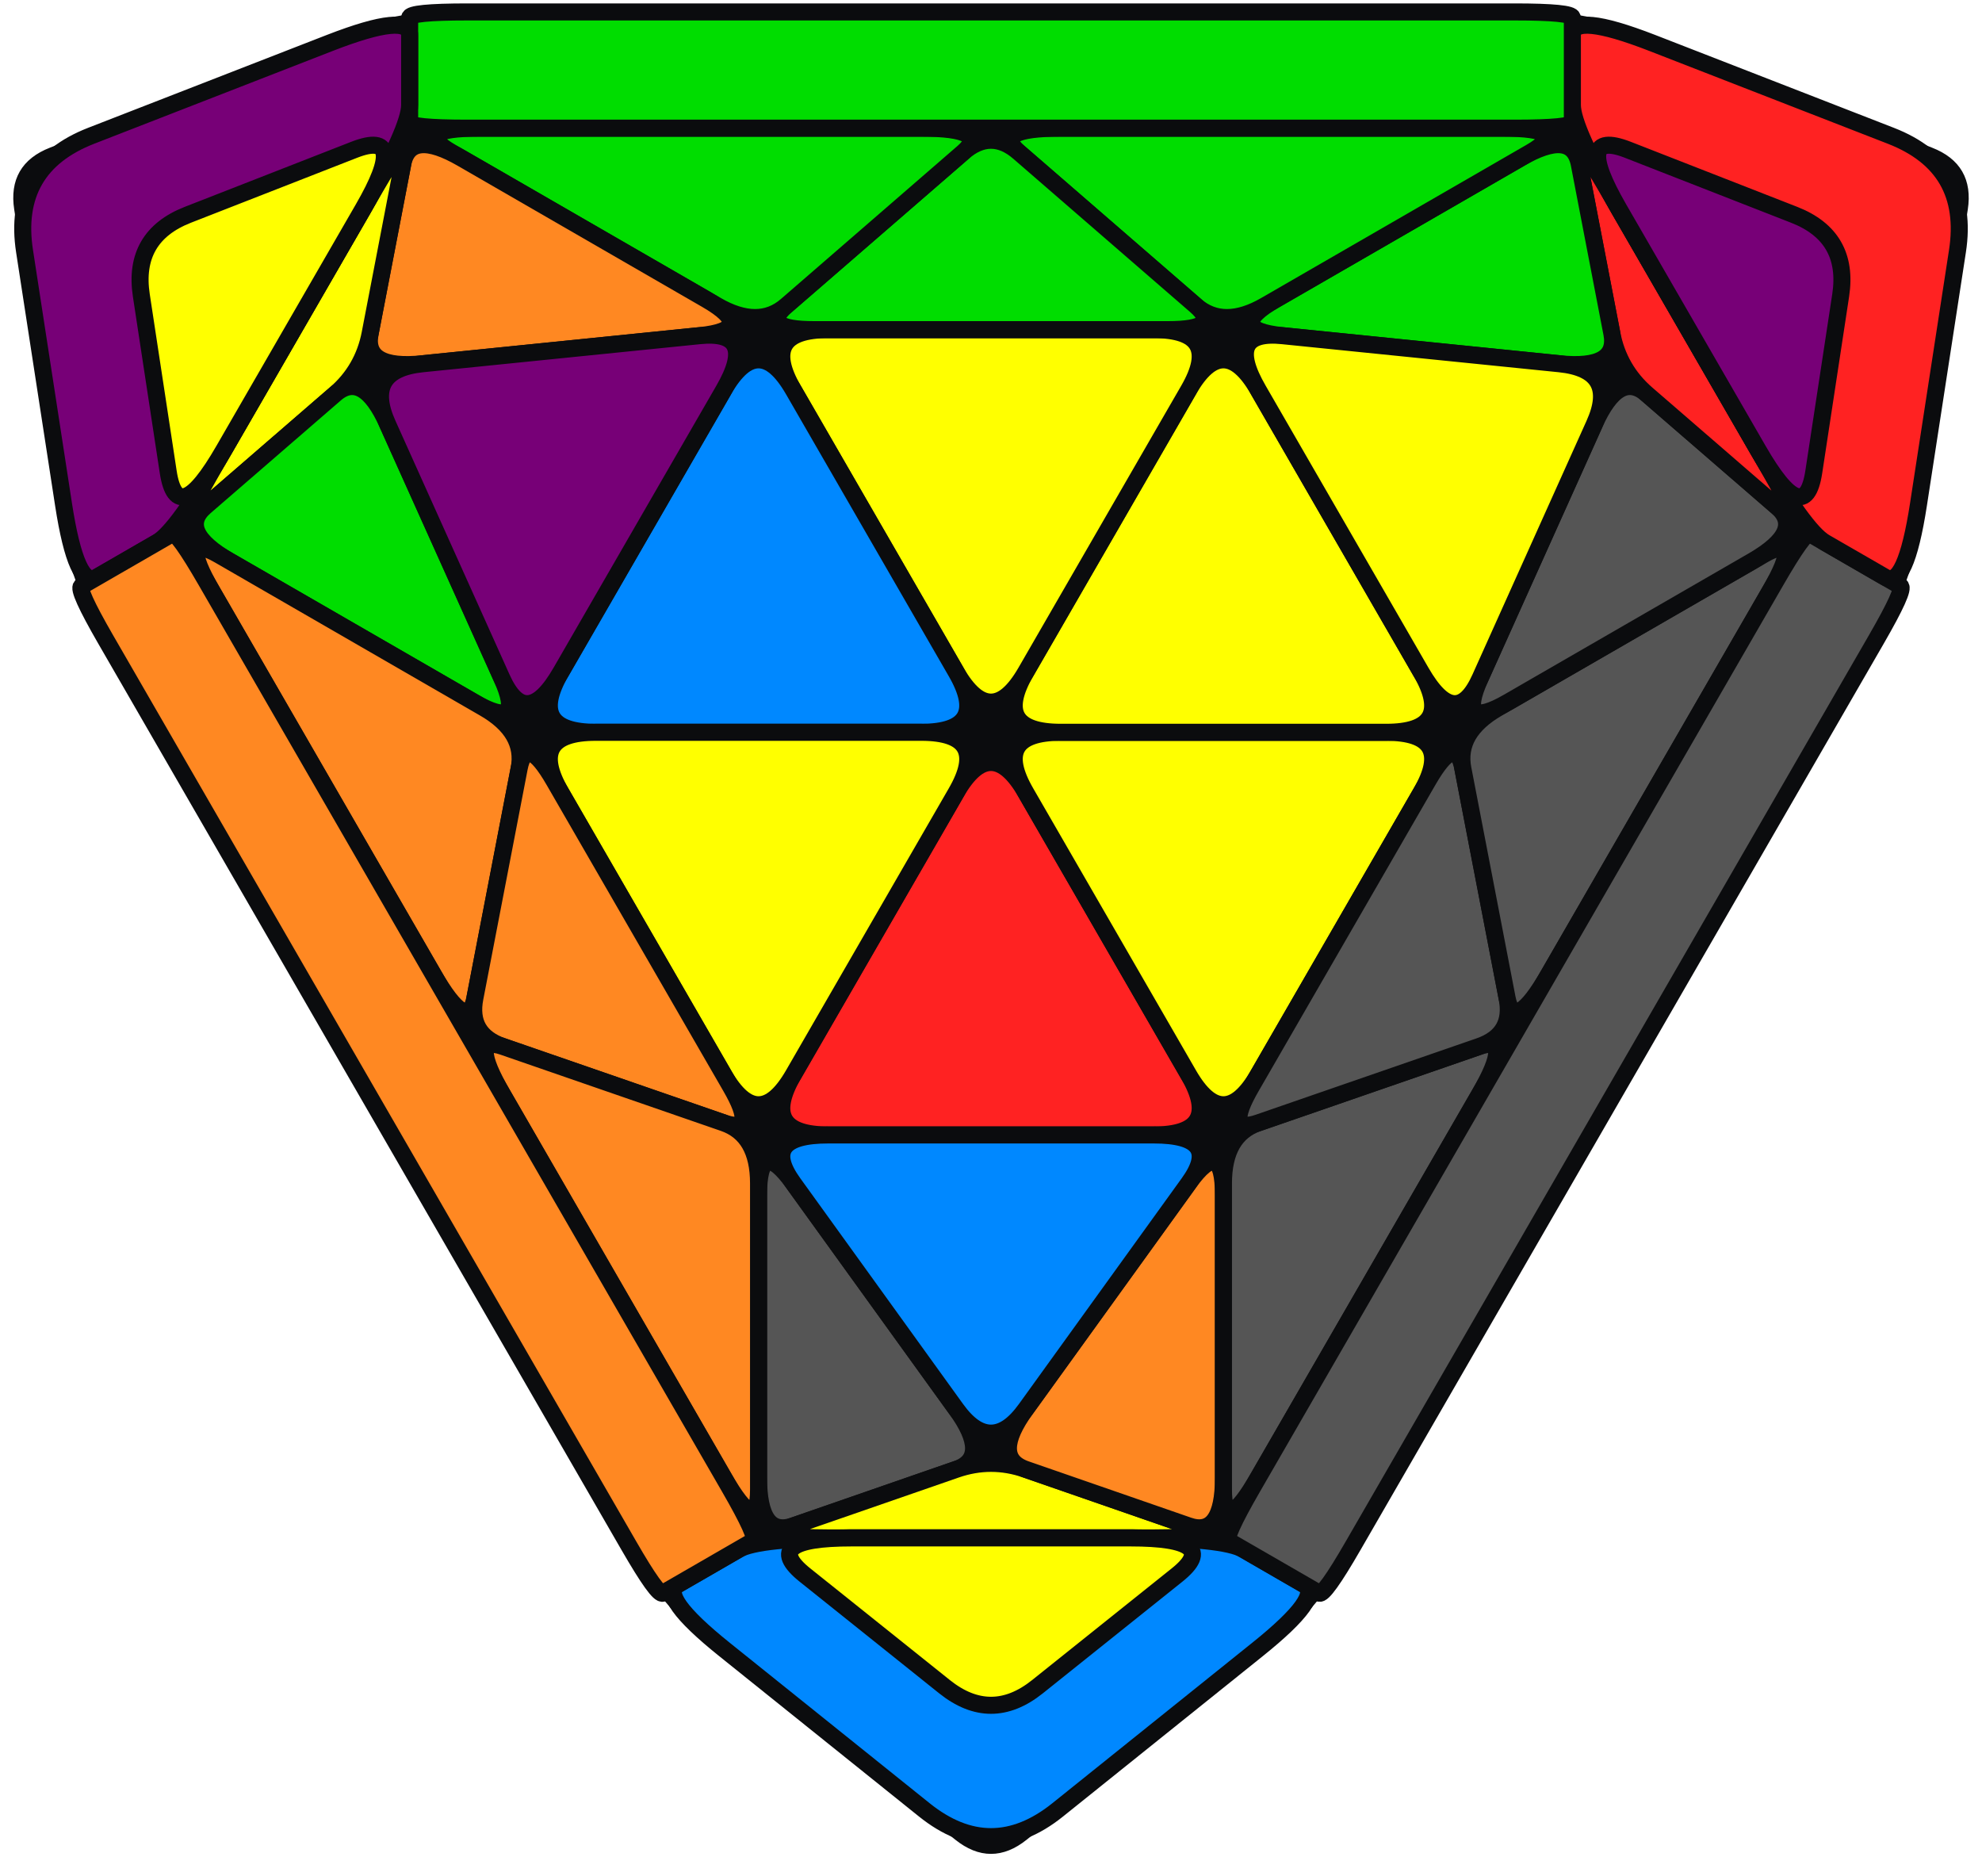
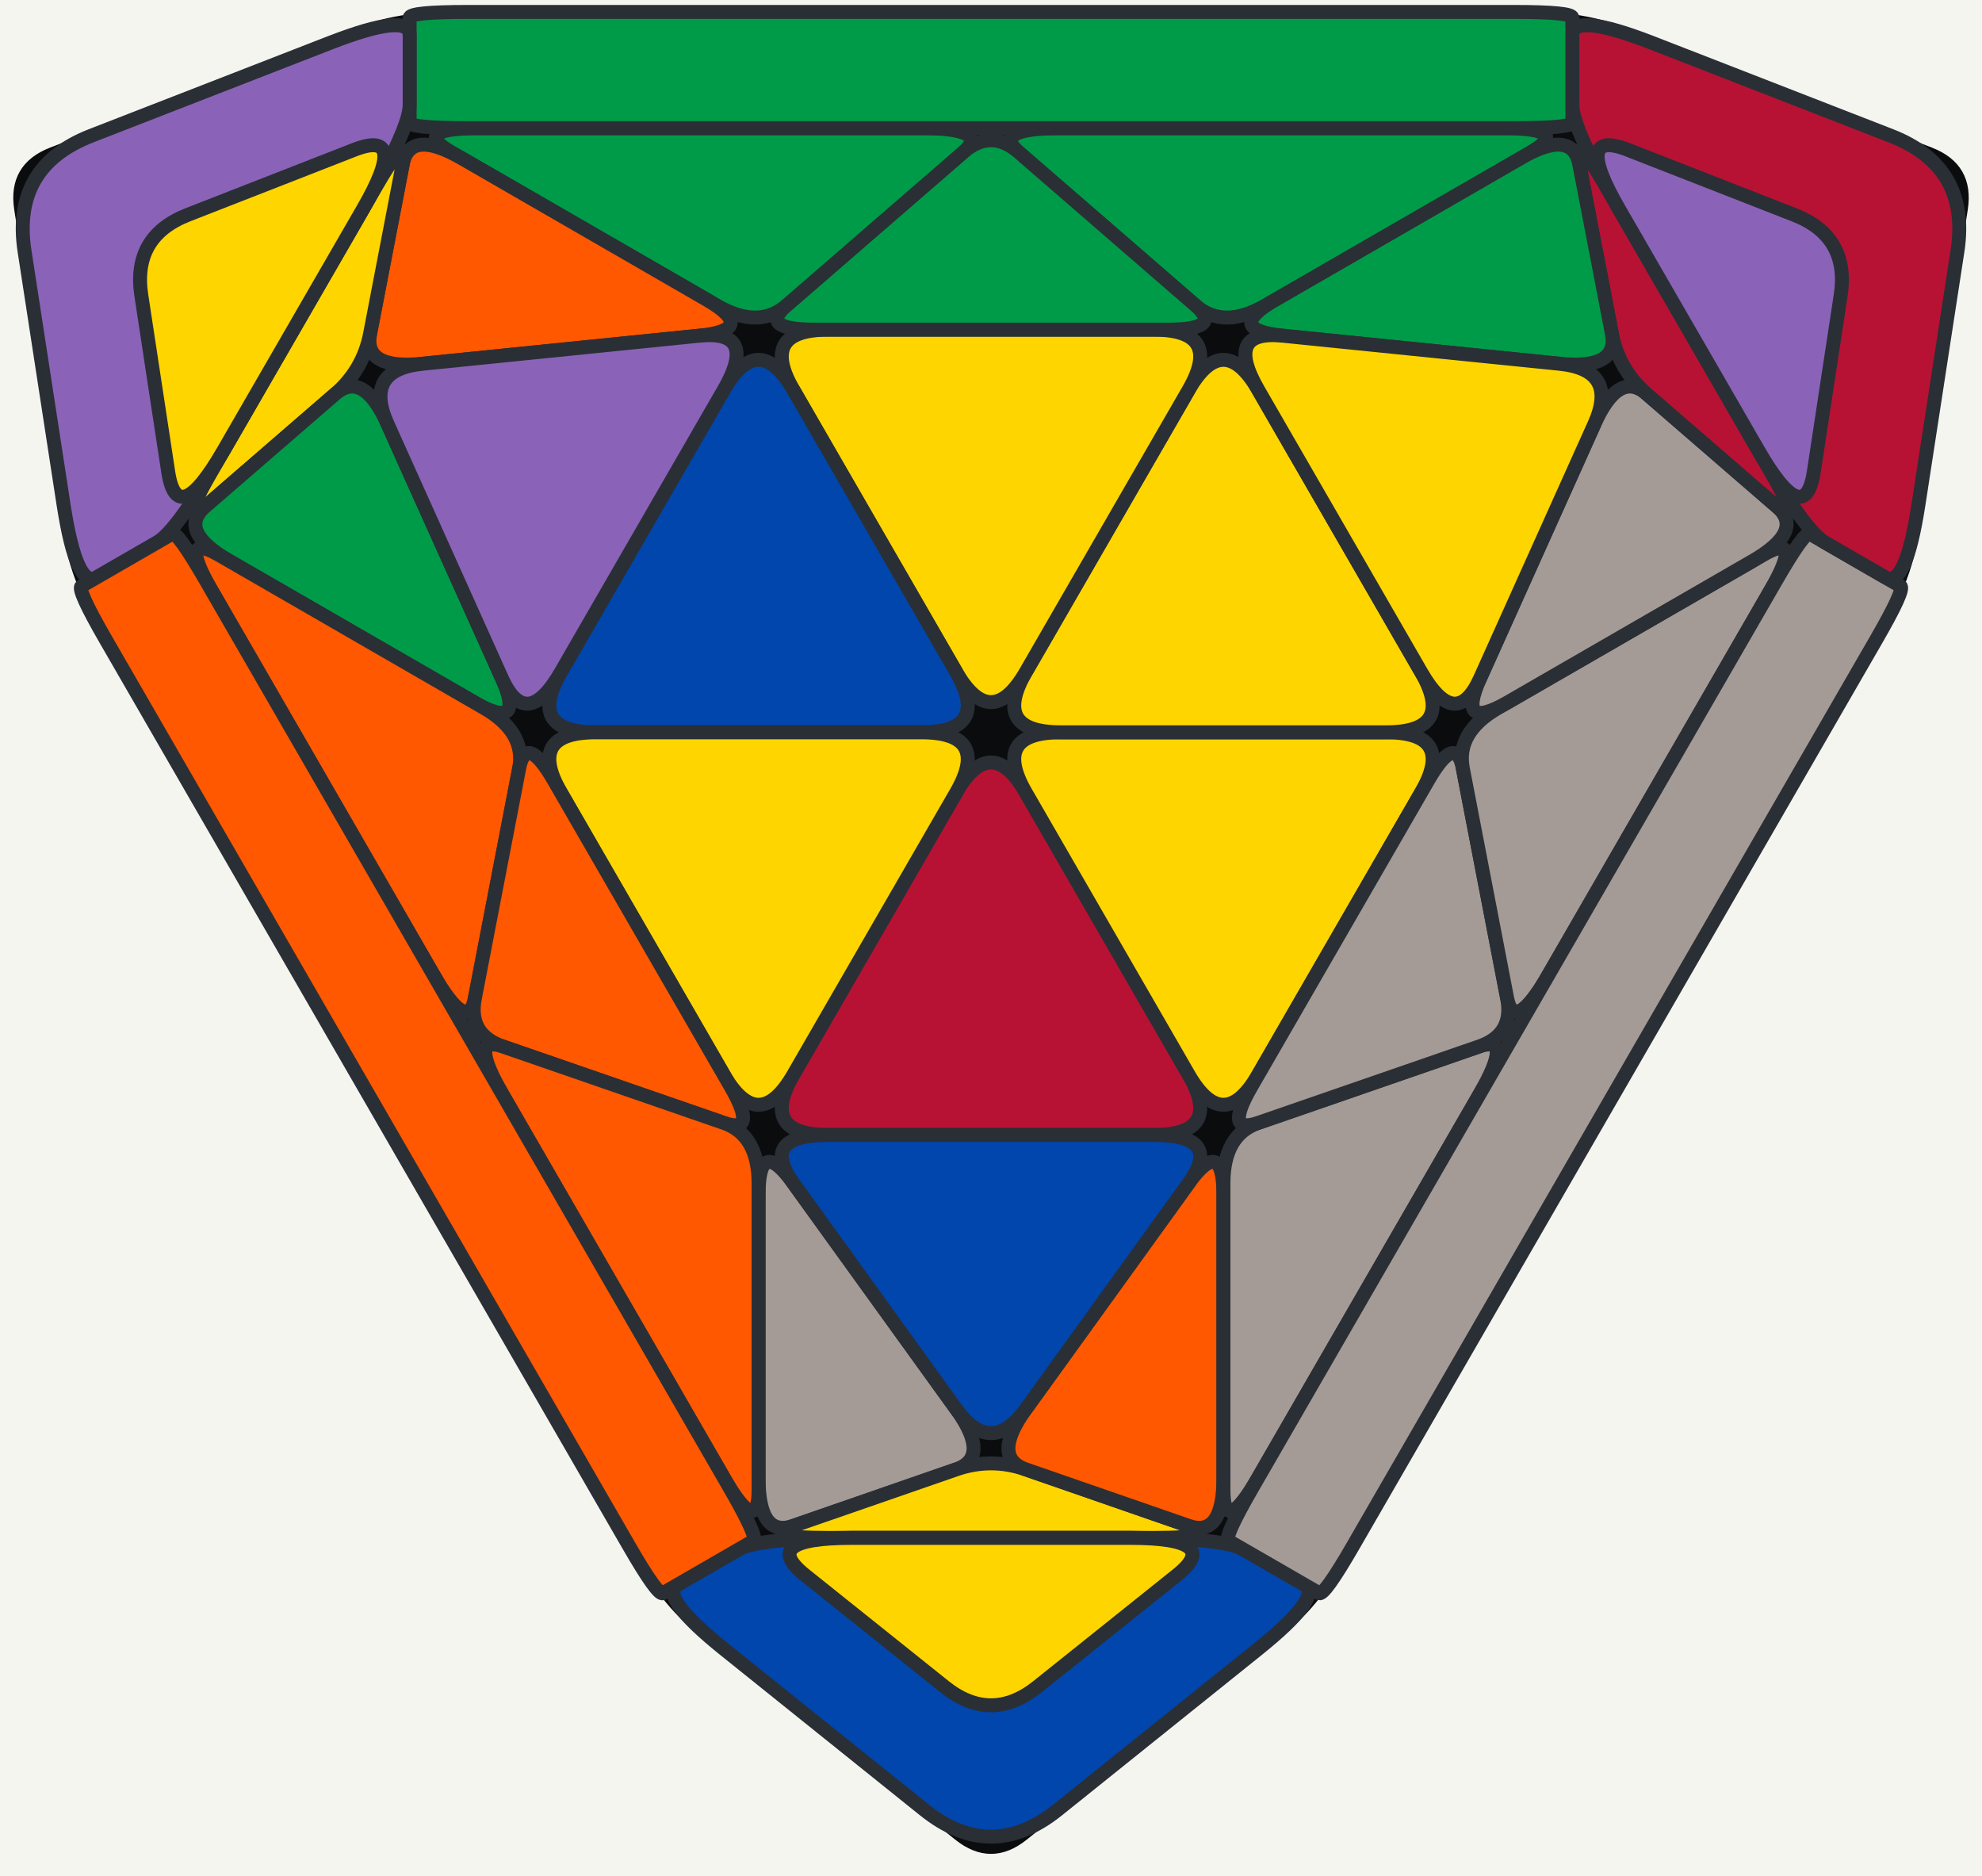
<svg xmlns="http://www.w3.org/2000/svg" viewBox="-12.79 -9.45 25.58 24.2" role="img" aria-label="TCP C2 (2) Triangle combination and permutation, FTO 2-Look L3T case diagram">
+   <rect x="-14.79" y="-11.45" width="29.58" height="28.2" fill="#f5f5f0" rx="2.5" />
  <path d="M-3.869 11.491L-0.430 14.251Q0.000 14.596,0.430 14.251L3.869 11.491 L0.430 14.251L3.869 11.491Q4.299 11.146,5.049 9.847L11.052 -0.550 L5.049 9.847L11.052 -0.550Q11.802 -1.850,11.886 -2.395L12.557 -6.753 L11.886 -2.395L12.557 -6.753Q12.641 -7.298,12.127 -7.498L8.017 -9.096 L12.127 -7.498L8.017 -9.096Q7.503 -9.296,6.003 -9.296L-6.003 -9.296 L6.003 -9.296L-6.003 -9.296Q-7.503 -9.296,-8.017 -9.096L-12.127 -7.498 L-8.017 -9.096L-12.127 -7.498Q-12.641 -7.298,-12.557 -6.753L-11.886 -2.395 L-12.557 -6.753L-11.886 -2.395Q-11.802 -1.850,-11.052 -0.550L-5.049 9.847 L-11.052 -0.550L-5.049 9.847Q-4.299 11.146,-3.869 11.491L-0.430 14.251Z" fill="#0b0c0e" stroke="#0b0c0e" stroke-width="0.1" stroke-linejoin="round" />
-   <path d="M-0.450 0.779L-2.550 4.417Q-3.000 5.196,-2.100 5.196L2.100 5.196 L-2.100 5.196L2.100 5.196Q3.000 5.196,2.550 4.417L0.450 0.779 L2.550 4.417L0.450 0.779Q0.000 0.000,-0.450 0.779L-2.550 4.417Z" fill="#f22" stroke="#0b0c0e" stroke-width="0.22" stroke-linejoin="round" />
-   <path d="M-3.000 5.976L-3.000 9.616Q-3.000 10.396,-2.550 10.240L-0.450 9.512 L-2.550 10.240L-0.450 9.512Q0.000 9.356,-0.450 8.732L-2.550 5.820 L-0.450 8.732L-2.550 5.820Q-3.000 5.196,-3.000 5.976L-3.000 9.616Z" fill="#555" stroke="#0b0c0e" stroke-width="0.22" stroke-linejoin="round" />
-   <path d="M-2.100 10.396L2.100 10.396Q3.000 10.396,2.550 10.240L0.450 9.512 L2.550 10.240L0.450 9.512Q0.000 9.356,-0.450 9.512L-2.550 10.240 L-0.450 9.512L-2.550 10.240Q-3.000 10.396,-2.100 10.396L2.100 10.396Z" fill="#ff0" stroke="#0b0c0e" stroke-width="0.22" stroke-linejoin="round" />
-   <path d="M3.000 9.616L3.000 5.976Q3.000 5.196,2.550 5.820L0.450 8.732 L2.550 5.820L0.450 8.732Q0.000 9.356,0.450 9.512L2.550 10.240 L0.450 9.512L2.550 10.240Q3.000 10.396,3.000 9.616L3.000 5.976Z" fill="#f82" stroke="#0b0c0e" stroke-width="0.22" stroke-linejoin="round" />
-   <path d="M2.100 5.196L-2.100 5.196Q-3.000 5.196,-2.550 5.820L-0.450 8.732 L-2.550 5.820L-0.450 8.732Q0.000 9.356,0.450 8.732L2.550 5.820 L0.450 8.732L2.550 5.820Q3.000 5.196,2.100 5.196L-2.100 5.196Z" fill="#08f" stroke="#0b0c0e" stroke-width="0.22" stroke-linejoin="round" />
-   <path d="M0.450 0.779L2.550 4.417Q3.000 5.196,3.450 4.417L5.550 0.779 L3.450 4.417L5.550 0.779Q6.000 0.000,5.100 0.000L0.900 0.000 L5.100 0.000L0.900 0.000Q0.000 0.000,0.450 0.779L2.550 4.417Z" fill="#ff0" stroke="#0b0c0e" stroke-width="0.22" stroke-linejoin="round" />
-   <path d="M3.000 5.820L3.000 9.772Q3.000 10.396,3.450 9.616L6.301 4.678 L3.450 9.616L6.301 4.678Q6.752 3.898,6.301 4.054L3.450 5.040 L6.301 4.054L3.450 5.040Q3.000 5.196,3.000 5.820L3.000 9.772Z" fill="#555" stroke="#0b0c0e" stroke-width="0.22" stroke-linejoin="round" />
-   <path d="M5.640 0.624L3.360 4.573Q3.000 5.196,3.450 5.040L6.301 4.054 L3.450 5.040L6.301 4.054Q6.752 3.898,6.661 3.430L6.090 0.468 L6.661 3.430L6.090 0.468Q6.000 0.000,5.640 0.624L3.360 4.573Z" fill="#555" stroke="#0b0c0e" stroke-width="0.22" stroke-linejoin="round" />
-   <path d="M6.090 0.468L6.661 3.430Q6.752 3.898,7.202 3.118L10.053 -1.820 L7.202 3.118L10.053 -1.820Q10.503 -2.600,9.963 -2.288L6.540 -0.312 L9.963 -2.288L6.540 -0.312Q6.000 0.000,6.090 0.468L6.661 3.430Z" fill="#555" stroke="#0b0c0e" stroke-width="0.22" stroke-linejoin="round" />
-   <path d="M-3.260 10.546L-4.039 10.996Q-4.299 11.146,-3.439 11.836L-0.860 13.906 L-3.439 11.836L-0.860 13.906Q0.000 14.596,0.860 13.906L3.439 11.836 L0.860 13.906L3.439 11.836Q4.299 11.146,4.039 10.996L3.260 10.546 L4.039 10.996L3.260 10.546Q3.000 10.396,1.800 10.396L-1.800 10.396 L1.800 10.396L-1.800 10.396Q-3.000 10.396,-3.260 10.546L-4.039 10.996Z" fill="#08f" stroke="#0b0c0e" stroke-width="0.22" stroke-linejoin="round" />
-   <path d="M-2.400 10.876L-0.600 12.316Q0.000 12.796,0.600 12.316L2.400 10.876 L0.600 12.316L2.400 10.876Q3.000 10.396,1.800 10.396L-1.800 10.396 L1.800 10.396L-1.800 10.396Q-3.000 10.396,-2.400 10.876L-0.600 12.316Z" fill="#ff0" stroke="#0b0c0e" stroke-width="0.22" stroke-linejoin="round" />
-   <path d="M3.065 10.434L4.234 11.109Q4.299 11.146,4.674 10.496L11.427 -1.200 L4.674 10.496L11.427 -1.200Q11.802 -1.850,11.737 -1.887L10.568 -2.562 L11.737 -1.887L10.568 -2.562Q10.503 -2.600,10.128 -1.950L3.375 9.746 L10.128 -1.950L3.375 9.746Q3.000 10.396,3.065 10.434L4.234 11.109Z" fill="#555" stroke="#0b0c0e" stroke-width="0.22" stroke-linejoin="round" />
-   <path d="M0.900 0.000L5.100 0.000Q6.000 0.000,5.550 -0.779L3.450 -4.417 L5.550 -0.779L3.450 -4.417Q3.000 -5.196,2.550 -4.417L0.450 -0.779 L2.550 -4.417L0.450 -0.779Q-0.000 -0.000,0.900 0.000L5.100 0.000Z" fill="#ff0" stroke="#0b0c0e" stroke-width="0.22" stroke-linejoin="round" />
-   <path d="M6.675 -0.390L9.828 -2.210Q10.503 -2.600,10.143 -2.912L8.463 -4.366 L10.143 -2.912L8.463 -4.366Q8.103 -4.678,7.787 -3.976L6.315 -0.702 L7.787 -3.976L6.315 -0.702Q6.000 0.000,6.675 -0.390L9.828 -2.210Z" fill="#555" stroke="#0b0c0e" stroke-width="0.22" stroke-linejoin="round" />
-   <path d="M10.053 -3.379L7.953 -7.017Q7.503 -7.796,7.593 -7.328L8.013 -5.146 L7.593 -7.328L8.013 -5.146Q8.103 -4.678,8.463 -4.366L10.143 -2.912 L8.463 -4.366L10.143 -2.912Q10.503 -2.600,10.053 -3.379L7.953 -7.017Z" fill="#f22" stroke="#0b0c0e" stroke-width="0.22" stroke-linejoin="round" />
-   <path d="M6.828 -7.406L3.675 -5.586Q3.000 -5.196,3.765 -5.118L7.337 -4.756 L3.765 -5.118L7.337 -4.756Q8.103 -4.678,8.013 -5.146L7.593 -7.328 L8.013 -5.146L7.593 -7.328Q7.503 -7.796,6.828 -7.406L3.675 -5.586Z" fill="#0d0" stroke="#0b0c0e" stroke-width="0.22" stroke-linejoin="round" />
-   <path d="M3.450 -4.417L5.550 -0.779Q6.000 0.000,6.315 -0.702L7.787 -3.976 L6.315 -0.702L7.787 -3.976Q8.103 -4.678,7.337 -4.756L3.765 -5.118 L7.337 -4.756L3.765 -5.118Q3.000 -5.196,3.450 -4.417L5.550 -0.779Z" fill="#ff0" stroke="#0b0c0e" stroke-width="0.22" stroke-linejoin="round" />
-   <path d="M0.450 -0.779L2.550 -4.417Q3.000 -5.196,2.100 -5.196L-2.100 -5.196 L2.100 -5.196L-2.100 -5.196Q-3.000 -5.196,-2.550 -4.417L-0.450 -0.779 L-2.550 -4.417L-0.450 -0.779Q-0.000 -0.000,0.450 -0.779L2.550 -4.417Z" fill="#ff0" stroke="#0b0c0e" stroke-width="0.22" stroke-linejoin="round" />
-   <path d="M3.540 -5.508L6.963 -7.484Q7.503 -7.796,6.603 -7.796L0.900 -7.796 L6.603 -7.796L0.900 -7.796Q0.000 -7.796,0.360 -7.484L2.640 -5.508 L0.360 -7.484L2.640 -5.508Q3.000 -5.196,3.540 -5.508L6.963 -7.484Z" fill="#0d0" stroke="#0b0c0e" stroke-width="0.22" stroke-linejoin="round" />
-   <path d="M-2.280 -5.196L2.280 -5.196Q3.000 -5.196,2.640 -5.508L0.360 -7.484 L2.640 -5.508L0.360 -7.484Q0.000 -7.796,-0.360 -7.484L-2.640 -5.508 L-0.360 -7.484L-2.640 -5.508Q-3.000 -5.196,-2.280 -5.196L2.280 -5.196Z" fill="#0d0" stroke="#0b0c0e" stroke-width="0.22" stroke-linejoin="round" />
-   <path d="M-2.640 -5.508L-0.360 -7.484Q0.000 -7.796,-0.900 -7.796L-6.603 -7.796 L-0.900 -7.796L-6.603 -7.796Q-7.503 -7.796,-6.963 -7.484L-3.540 -5.508 L-6.963 -7.484L-3.540 -5.508Q-3.000 -5.196,-2.640 -5.508L-0.360 -7.484Z" fill="#0d0" stroke="#0b0c0e" stroke-width="0.22" stroke-linejoin="round" />
-   <path d="M10.763 -2.450L11.543 -2.000Q11.802 -1.850,11.970 -2.940L12.473 -6.208 L11.970 -2.940L12.473 -6.208Q12.641 -7.298,11.613 -7.698L8.531 -8.897 L11.613 -7.698L8.531 -8.897Q7.503 -9.296,7.503 -8.996L7.503 -8.096 L7.503 -8.996L7.503 -8.096Q7.503 -7.796,8.103 -6.757L9.903 -3.639 L8.103 -6.757L9.903 -3.639Q10.503 -2.600,10.763 -2.450L11.543 -2.000Z" fill="#f22" stroke="#0b0c0e" stroke-width="0.22" stroke-linejoin="round" />
-   <path d="M10.619 -3.360L10.966 -5.638Q11.082 -6.398,10.366 -6.678L8.219 -7.517 L10.366 -6.678L8.219 -7.517Q7.503 -7.796,8.103 -6.757L9.903 -3.639 L8.103 -6.757L9.903 -3.639Q10.503 -2.600,10.619 -3.360L10.966 -5.638Z" fill="#707" stroke="#0b0c0e" stroke-width="0.22" stroke-linejoin="round" />
-   <path d="M7.503 -7.871L7.503 -9.221Q7.503 -9.296,6.753 -9.296L-6.753 -9.296 L6.753 -9.296L-6.753 -9.296Q-7.503 -9.296,-7.503 -9.221L-7.503 -7.871 L-7.503 -9.221L-7.503 -7.871Q-7.503 -7.796,-6.753 -7.796L6.753 -7.796 L-6.753 -7.796L6.753 -7.796Q7.503 -7.796,7.503 -7.871L7.503 -9.221Z" fill="#0d0" stroke="#0b0c0e" stroke-width="0.22" stroke-linejoin="round" />
-   <path d="M-0.450 -0.779L-2.550 -4.417Q-3.000 -5.196,-3.450 -4.417L-5.550 -0.779 L-3.450 -4.417L-5.550 -0.779Q-6.000 0.000,-5.100 0.000L-0.900 0.000 L-5.100 0.000L-0.900 0.000Q0.000 0.000,-0.450 -0.779L-2.550 -4.417Z" fill="#08f" stroke="#0b0c0e" stroke-width="0.22" stroke-linejoin="round" />
-   <path d="M-3.675 -5.586L-6.828 -7.406Q-7.503 -7.796,-7.593 -7.328L-8.013 -5.146 L-7.593 -7.328L-8.013 -5.146Q-8.103 -4.678,-7.337 -4.756L-3.765 -5.118 L-7.337 -4.756L-3.765 -5.118Q-3.000 -5.196,-3.675 -5.586L-6.828 -7.406Z" fill="#f82" stroke="#0b0c0e" stroke-width="0.22" stroke-linejoin="round" />
-   <path d="M-7.953 -7.017L-10.053 -3.379Q-10.503 -2.600,-10.143 -2.912L-8.463 -4.366 L-10.143 -2.912L-8.463 -4.366Q-8.103 -4.678,-8.013 -5.146L-7.593 -7.328 L-8.013 -5.146L-7.593 -7.328Q-7.503 -7.796,-7.953 -7.017L-10.053 -3.379Z" fill="#ff0" stroke="#0b0c0e" stroke-width="0.22" stroke-linejoin="round" />
-   <path d="M-9.828 -2.210L-6.675 -0.390Q-6.000 0.000,-6.315 -0.702L-7.787 -3.976 L-6.315 -0.702L-7.787 -3.976Q-8.103 -4.678,-8.463 -4.366L-10.143 -2.912 L-8.463 -4.366L-10.143 -2.912Q-10.503 -2.600,-9.828 -2.210L-6.675 -0.390Z" fill="#0d0" stroke="#0b0c0e" stroke-width="0.22" stroke-linejoin="round" />
-   <path d="M-5.550 -0.779L-3.450 -4.417Q-3.000 -5.196,-3.765 -5.118L-7.337 -4.756 L-3.765 -5.118L-7.337 -4.756Q-8.103 -4.678,-7.787 -3.976L-6.315 -0.702 L-7.787 -3.976L-6.315 -0.702Q-6.000 0.000,-5.550 -0.779L-3.450 -4.417Z" fill="#707" stroke="#0b0c0e" stroke-width="0.22" stroke-linejoin="round" />
-   <path d="M-0.900 0.000L-5.100 0.000Q-6.000 0.000,-5.550 0.779L-3.450 4.417 L-5.550 0.779L-3.450 4.417Q-3.000 5.196,-2.550 4.417L-0.450 0.779 L-2.550 4.417L-0.450 0.779Q0.000 0.000,-0.900 0.000L-5.100 0.000Z" fill="#ff0" stroke="#0b0c0e" stroke-width="0.22" stroke-linejoin="round" />
-   <path d="M-6.540 -0.312L-9.963 -2.288Q-10.503 -2.600,-10.053 -1.820L-7.202 3.118 L-10.053 -1.820L-7.202 3.118Q-6.752 3.898,-6.661 3.430L-6.090 0.468 L-6.661 3.430L-6.090 0.468Q-6.000 0.000,-6.540 -0.312L-9.963 -2.288Z" fill="#f82" stroke="#0b0c0e" stroke-width="0.22" stroke-linejoin="round" />
-   <path d="M-3.360 4.573L-5.640 0.624Q-6.000 0.000,-6.090 0.468L-6.661 3.430 L-6.090 0.468L-6.661 3.430Q-6.752 3.898,-6.301 4.054L-3.450 5.040 L-6.301 4.054L-3.450 5.040Q-3.000 5.196,-3.360 4.573L-5.640 0.624Z" fill="#f82" stroke="#0b0c0e" stroke-width="0.22" stroke-linejoin="round" />
-   <path d="M-3.450 5.040L-6.301 4.054Q-6.752 3.898,-6.301 4.678L-3.450 9.616 L-6.301 4.678L-3.450 9.616Q-3.000 10.396,-3.000 9.772L-3.000 5.820 L-3.000 9.772L-3.000 5.820Q-3.000 5.196,-3.450 5.040L-6.301 4.054Z" fill="#f82" stroke="#0b0c0e" stroke-width="0.22" stroke-linejoin="round" />
-   <path d="M-7.503 -8.096L-7.503 -8.996Q-7.503 -9.296,-8.531 -8.897L-11.613 -7.698 L-8.531 -8.897L-11.613 -7.698Q-12.641 -7.298,-12.473 -6.208L-11.970 -2.940 L-12.473 -6.208L-11.970 -2.940Q-11.802 -1.850,-11.543 -2.000L-10.763 -2.450 L-11.543 -2.000L-10.763 -2.450Q-10.503 -2.600,-9.903 -3.639L-8.103 -6.757 L-9.903 -3.639L-8.103 -6.757Q-7.503 -7.796,-7.503 -8.096L-7.503 -8.996Z" fill="#707" stroke="#0b0c0e" stroke-width="0.22" stroke-linejoin="round" />
-   <path d="M-8.219 -7.517L-10.366 -6.678Q-11.082 -6.398,-10.966 -5.638L-10.619 -3.360 L-10.966 -5.638L-10.619 -3.360Q-10.503 -2.600,-9.903 -3.639L-8.103 -6.757 L-9.903 -3.639L-8.103 -6.757Q-7.503 -7.796,-8.219 -7.517L-10.366 -6.678Z" fill="#ff0" stroke="#0b0c0e" stroke-width="0.22" stroke-linejoin="round" />
-   <path d="M-10.568 -2.562L-11.737 -1.887Q-11.802 -1.850,-11.427 -1.200L-4.674 10.496 L-11.427 -1.200L-4.674 10.496Q-4.299 11.146,-4.234 11.109L-3.065 10.434 L-4.234 11.109L-3.065 10.434Q-3.000 10.396,-3.375 9.746L-10.128 -1.950 L-3.375 9.746L-10.128 -1.950Q-10.503 -2.600,-10.568 -2.562L-11.737 -1.887Z" fill="#f82" stroke="#0b0c0e" stroke-width="0.22" stroke-linejoin="round" />
+   <path d="M-0.450 0.779L-2.550 4.417Q-3.000 5.196,-2.100 5.196L2.100 5.196 L-2.100 5.196L2.100 5.196Q3.000 5.196,2.550 4.417L0.450 0.779 L2.550 4.417L0.450 0.779Q0.000 0.000,-0.450 0.779L-2.550 4.417Z" fill="#b71234" stroke="#2a2f35" stroke-width="0.18" stroke-linejoin="round" />
+   <path d="M-3.000 5.976L-3.000 9.616Q-3.000 10.396,-2.550 10.240L-0.450 9.512 L-2.550 10.240L-0.450 9.512Q0.000 9.356,-0.450 8.732L-2.550 5.820 L-0.450 8.732L-2.550 5.820Q-3.000 5.196,-3.000 5.976L-3.000 9.616Z" fill="#a49b96" stroke="#2a2f35" stroke-width="0.18" stroke-linejoin="round" />
+   <path d="M-2.100 10.396L2.100 10.396Q3.000 10.396,2.550 10.240L0.450 9.512 L2.550 10.240L0.450 9.512Q0.000 9.356,-0.450 9.512L-2.550 10.240 L-0.450 9.512L-2.550 10.240Q-3.000 10.396,-2.100 10.396L2.100 10.396Z" fill="#ffd500" stroke="#2a2f35" stroke-width="0.18" stroke-linejoin="round" />
+   <path d="M3.000 9.616L3.000 5.976Q3.000 5.196,2.550 5.820L0.450 8.732 L2.550 5.820L0.450 8.732Q0.000 9.356,0.450 9.512L2.550 10.240 L0.450 9.512L2.550 10.240Q3.000 10.396,3.000 9.616L3.000 5.976Z" fill="#ff5800" stroke="#2a2f35" stroke-width="0.18" stroke-linejoin="round" />
+   <path d="M2.100 5.196L-2.100 5.196Q-3.000 5.196,-2.550 5.820L-0.450 8.732 L-2.550 5.820L-0.450 8.732Q0.000 9.356,0.450 8.732L2.550 5.820 L0.450 8.732L2.550 5.820Q3.000 5.196,2.100 5.196L-2.100 5.196Z" fill="#0046ad" stroke="#2a2f35" stroke-width="0.18" stroke-linejoin="round" />
+   <path d="M0.450 0.779L2.550 4.417Q3.000 5.196,3.450 4.417L5.550 0.779 L3.450 4.417L5.550 0.779Q6.000 0.000,5.100 0.000L0.900 0.000 L5.100 0.000L0.900 0.000Q0.000 0.000,0.450 0.779L2.550 4.417Z" fill="#ffd500" stroke="#2a2f35" stroke-width="0.18" stroke-linejoin="round" />
+   <path d="M3.000 5.820L3.000 9.772Q3.000 10.396,3.450 9.616L6.301 4.678 L3.450 9.616L6.301 4.678Q6.752 3.898,6.301 4.054L3.450 5.040 L6.301 4.054L3.450 5.040Q3.000 5.196,3.000 5.820L3.000 9.772Z" fill="#a49b96" stroke="#2a2f35" stroke-width="0.18" stroke-linejoin="round" />
+   <path d="M5.640 0.624L3.360 4.573Q3.000 5.196,3.450 5.040L6.301 4.054 L3.450 5.040L6.301 4.054Q6.752 3.898,6.661 3.430L6.090 0.468 L6.661 3.430L6.090 0.468Q6.000 0.000,5.640 0.624L3.360 4.573Z" fill="#a49b96" stroke="#2a2f35" stroke-width="0.18" stroke-linejoin="round" />
+   <path d="M6.090 0.468L6.661 3.430Q6.752 3.898,7.202 3.118L10.053 -1.820 L7.202 3.118L10.053 -1.820Q10.503 -2.600,9.963 -2.288L6.540 -0.312 L9.963 -2.288L6.540 -0.312Q6.000 0.000,6.090 0.468L6.661 3.430Z" fill="#a49b96" stroke="#2a2f35" stroke-width="0.18" stroke-linejoin="round" />
+   <path d="M-3.260 10.546L-4.039 10.996Q-4.299 11.146,-3.439 11.836L-0.860 13.906 L-3.439 11.836L-0.860 13.906Q0.000 14.596,0.860 13.906L3.439 11.836 L0.860 13.906L3.439 11.836Q4.299 11.146,4.039 10.996L3.260 10.546 L4.039 10.996L3.260 10.546Q3.000 10.396,1.800 10.396L-1.800 10.396 L1.800 10.396L-1.800 10.396Q-3.000 10.396,-3.260 10.546L-4.039 10.996Z" fill="#0046ad" stroke="#2a2f35" stroke-width="0.18" stroke-linejoin="round" />
+   <path d="M-2.400 10.876L-0.600 12.316Q0.000 12.796,0.600 12.316L2.400 10.876 L0.600 12.316L2.400 10.876Q3.000 10.396,1.800 10.396L-1.800 10.396 L1.800 10.396L-1.800 10.396Q-3.000 10.396,-2.400 10.876L-0.600 12.316Z" fill="#ffd500" stroke="#2a2f35" stroke-width="0.18" stroke-linejoin="round" />
+   <path d="M3.065 10.434L4.234 11.109Q4.299 11.146,4.674 10.496L11.427 -1.200 L4.674 10.496L11.427 -1.200Q11.802 -1.850,11.737 -1.887L10.568 -2.562 L11.737 -1.887L10.568 -2.562Q10.503 -2.600,10.128 -1.950L3.375 9.746 L10.128 -1.950L3.375 9.746Q3.000 10.396,3.065 10.434L4.234 11.109Z" fill="#a49b96" stroke="#2a2f35" stroke-width="0.18" stroke-linejoin="round" />
+   <path d="M0.900 0.000L5.100 0.000Q6.000 0.000,5.550 -0.779L3.450 -4.417 L5.550 -0.779L3.450 -4.417Q3.000 -5.196,2.550 -4.417L0.450 -0.779 L2.550 -4.417L0.450 -0.779Q-0.000 -0.000,0.900 0.000L5.100 0.000Z" fill="#ffd500" stroke="#2a2f35" stroke-width="0.18" stroke-linejoin="round" />
+   <path d="M6.675 -0.390L9.828 -2.210Q10.503 -2.600,10.143 -2.912L8.463 -4.366 L10.143 -2.912L8.463 -4.366Q8.103 -4.678,7.787 -3.976L6.315 -0.702 L7.787 -3.976L6.315 -0.702Q6.000 0.000,6.675 -0.390L9.828 -2.210Z" fill="#a49b96" stroke="#2a2f35" stroke-width="0.18" stroke-linejoin="round" />
+   <path d="M10.053 -3.379L7.953 -7.017Q7.503 -7.796,7.593 -7.328L8.013 -5.146 L7.593 -7.328L8.013 -5.146Q8.103 -4.678,8.463 -4.366L10.143 -2.912 L8.463 -4.366L10.143 -2.912Q10.503 -2.600,10.053 -3.379L7.953 -7.017Z" fill="#b71234" stroke="#2a2f35" stroke-width="0.18" stroke-linejoin="round" />
+   <path d="M6.828 -7.406L3.675 -5.586Q3.000 -5.196,3.765 -5.118L7.337 -4.756 L3.765 -5.118L7.337 -4.756Q8.103 -4.678,8.013 -5.146L7.593 -7.328 L8.013 -5.146L7.593 -7.328Q7.503 -7.796,6.828 -7.406L3.675 -5.586Z" fill="#009b48" stroke="#2a2f35" stroke-width="0.18" stroke-linejoin="round" />
+   <path d="M3.450 -4.417L5.550 -0.779Q6.000 0.000,6.315 -0.702L7.787 -3.976 L6.315 -0.702L7.787 -3.976Q8.103 -4.678,7.337 -4.756L3.765 -5.118 L7.337 -4.756L3.765 -5.118Q3.000 -5.196,3.450 -4.417L5.550 -0.779Z" fill="#ffd500" stroke="#2a2f35" stroke-width="0.18" stroke-linejoin="round" />
+   <path d="M0.450 -0.779L2.550 -4.417Q3.000 -5.196,2.100 -5.196L-2.100 -5.196 L2.100 -5.196L-2.100 -5.196Q-3.000 -5.196,-2.550 -4.417L-0.450 -0.779 L-2.550 -4.417L-0.450 -0.779Q-0.000 -0.000,0.450 -0.779L2.550 -4.417Z" fill="#ffd500" stroke="#2a2f35" stroke-width="0.18" stroke-linejoin="round" />
+   <path d="M3.540 -5.508L6.963 -7.484Q7.503 -7.796,6.603 -7.796L0.900 -7.796 L6.603 -7.796L0.900 -7.796Q0.000 -7.796,0.360 -7.484L2.640 -5.508 L0.360 -7.484L2.640 -5.508Q3.000 -5.196,3.540 -5.508L6.963 -7.484Z" fill="#009b48" stroke="#2a2f35" stroke-width="0.18" stroke-linejoin="round" />
+   <path d="M-2.280 -5.196L2.280 -5.196Q3.000 -5.196,2.640 -5.508L0.360 -7.484 L2.640 -5.508L0.360 -7.484Q0.000 -7.796,-0.360 -7.484L-2.640 -5.508 L-0.360 -7.484L-2.640 -5.508Q-3.000 -5.196,-2.280 -5.196L2.280 -5.196Z" fill="#009b48" stroke="#2a2f35" stroke-width="0.18" stroke-linejoin="round" />
+   <path d="M-2.640 -5.508L-0.360 -7.484Q0.000 -7.796,-0.900 -7.796L-6.603 -7.796 L-0.900 -7.796L-6.603 -7.796Q-7.503 -7.796,-6.963 -7.484L-3.540 -5.508 L-6.963 -7.484L-3.540 -5.508Q-3.000 -5.196,-2.640 -5.508L-0.360 -7.484Z" fill="#009b48" stroke="#2a2f35" stroke-width="0.18" stroke-linejoin="round" />
+   <path d="M10.763 -2.450L11.543 -2.000Q11.802 -1.850,11.970 -2.940L12.473 -6.208 L11.970 -2.940L12.473 -6.208Q12.641 -7.298,11.613 -7.698L8.531 -8.897 L11.613 -7.698L8.531 -8.897Q7.503 -9.296,7.503 -8.996L7.503 -8.096 L7.503 -8.996L7.503 -8.096Q7.503 -7.796,8.103 -6.757L9.903 -3.639 L8.103 -6.757L9.903 -3.639Q10.503 -2.600,10.763 -2.450L11.543 -2.000Z" fill="#b71234" stroke="#2a2f35" stroke-width="0.18" stroke-linejoin="round" />
+   <path d="M10.619 -3.360L10.966 -5.638Q11.082 -6.398,10.366 -6.678L8.219 -7.517 L10.366 -6.678L8.219 -7.517Q7.503 -7.796,8.103 -6.757L9.903 -3.639 L8.103 -6.757L9.903 -3.639Q10.503 -2.600,10.619 -3.360L10.966 -5.638Z" fill="#8a63b8" stroke="#2a2f35" stroke-width="0.18" stroke-linejoin="round" />
+   <path d="M7.503 -7.871L7.503 -9.221Q7.503 -9.296,6.753 -9.296L-6.753 -9.296 L6.753 -9.296L-6.753 -9.296Q-7.503 -9.296,-7.503 -9.221L-7.503 -7.871 L-7.503 -9.221L-7.503 -7.871Q-7.503 -7.796,-6.753 -7.796L6.753 -7.796 L-6.753 -7.796L6.753 -7.796Q7.503 -7.796,7.503 -7.871L7.503 -9.221Z" fill="#009b48" stroke="#2a2f35" stroke-width="0.18" stroke-linejoin="round" />
+   <path d="M-0.450 -0.779L-2.550 -4.417Q-3.000 -5.196,-3.450 -4.417L-5.550 -0.779 L-3.450 -4.417L-5.550 -0.779Q-6.000 0.000,-5.100 0.000L-0.900 0.000 L-5.100 0.000L-0.900 0.000Q0.000 0.000,-0.450 -0.779L-2.550 -4.417Z" fill="#0046ad" stroke="#2a2f35" stroke-width="0.18" stroke-linejoin="round" />
+   <path d="M-3.675 -5.586L-6.828 -7.406Q-7.503 -7.796,-7.593 -7.328L-8.013 -5.146 L-7.593 -7.328L-8.013 -5.146Q-8.103 -4.678,-7.337 -4.756L-3.765 -5.118 L-7.337 -4.756L-3.765 -5.118Q-3.000 -5.196,-3.675 -5.586L-6.828 -7.406Z" fill="#ff5800" stroke="#2a2f35" stroke-width="0.18" stroke-linejoin="round" />
+   <path d="M-7.953 -7.017L-10.053 -3.379Q-10.503 -2.600,-10.143 -2.912L-8.463 -4.366 L-10.143 -2.912L-8.463 -4.366Q-8.103 -4.678,-8.013 -5.146L-7.593 -7.328 L-8.013 -5.146L-7.593 -7.328Q-7.503 -7.796,-7.953 -7.017L-10.053 -3.379Z" fill="#ffd500" stroke="#2a2f35" stroke-width="0.18" stroke-linejoin="round" />
+   <path d="M-9.828 -2.210L-6.675 -0.390Q-6.000 0.000,-6.315 -0.702L-7.787 -3.976 L-6.315 -0.702L-7.787 -3.976Q-8.103 -4.678,-8.463 -4.366L-10.143 -2.912 L-8.463 -4.366L-10.143 -2.912Q-10.503 -2.600,-9.828 -2.210L-6.675 -0.390Z" fill="#009b48" stroke="#2a2f35" stroke-width="0.18" stroke-linejoin="round" />
+   <path d="M-5.550 -0.779L-3.450 -4.417Q-3.000 -5.196,-3.765 -5.118L-7.337 -4.756 L-3.765 -5.118L-7.337 -4.756Q-8.103 -4.678,-7.787 -3.976L-6.315 -0.702 L-7.787 -3.976L-6.315 -0.702Q-6.000 0.000,-5.550 -0.779L-3.450 -4.417Z" fill="#8a63b8" stroke="#2a2f35" stroke-width="0.18" stroke-linejoin="round" />
+   <path d="M-0.900 0.000L-5.100 0.000Q-6.000 0.000,-5.550 0.779L-3.450 4.417 L-5.550 0.779L-3.450 4.417Q-3.000 5.196,-2.550 4.417L-0.450 0.779 L-2.550 4.417L-0.450 0.779Q0.000 0.000,-0.900 0.000L-5.100 0.000Z" fill="#ffd500" stroke="#2a2f35" stroke-width="0.18" stroke-linejoin="round" />
+   <path d="M-6.540 -0.312L-9.963 -2.288Q-10.503 -2.600,-10.053 -1.820L-7.202 3.118 L-10.053 -1.820L-7.202 3.118Q-6.752 3.898,-6.661 3.430L-6.090 0.468 L-6.661 3.430L-6.090 0.468Q-6.000 0.000,-6.540 -0.312L-9.963 -2.288Z" fill="#ff5800" stroke="#2a2f35" stroke-width="0.18" stroke-linejoin="round" />
+   <path d="M-3.360 4.573L-5.640 0.624Q-6.000 0.000,-6.090 0.468L-6.661 3.430 L-6.090 0.468L-6.661 3.430Q-6.752 3.898,-6.301 4.054L-3.450 5.040 L-6.301 4.054L-3.450 5.040Q-3.000 5.196,-3.360 4.573L-5.640 0.624Z" fill="#ff5800" stroke="#2a2f35" stroke-width="0.18" stroke-linejoin="round" />
+   <path d="M-3.450 5.040L-6.301 4.054Q-6.752 3.898,-6.301 4.678L-3.450 9.616 L-6.301 4.678L-3.450 9.616Q-3.000 10.396,-3.000 9.772L-3.000 5.820 L-3.000 9.772L-3.000 5.820Q-3.000 5.196,-3.450 5.040L-6.301 4.054Z" fill="#ff5800" stroke="#2a2f35" stroke-width="0.18" stroke-linejoin="round" />
+   <path d="M-7.503 -8.096L-7.503 -8.996Q-7.503 -9.296,-8.531 -8.897L-11.613 -7.698 L-8.531 -8.897L-11.613 -7.698Q-12.641 -7.298,-12.473 -6.208L-11.970 -2.940 L-12.473 -6.208L-11.970 -2.940Q-11.802 -1.850,-11.543 -2.000L-10.763 -2.450 L-11.543 -2.000L-10.763 -2.450Q-10.503 -2.600,-9.903 -3.639L-8.103 -6.757 L-9.903 -3.639L-8.103 -6.757Q-7.503 -7.796,-7.503 -8.096L-7.503 -8.996Z" fill="#8a63b8" stroke="#2a2f35" stroke-width="0.18" stroke-linejoin="round" />
+   <path d="M-8.219 -7.517L-10.366 -6.678Q-11.082 -6.398,-10.966 -5.638L-10.619 -3.360 L-10.966 -5.638L-10.619 -3.360Q-10.503 -2.600,-9.903 -3.639L-8.103 -6.757 L-9.903 -3.639L-8.103 -6.757Q-7.503 -7.796,-8.219 -7.517L-10.366 -6.678Z" fill="#ffd500" stroke="#2a2f35" stroke-width="0.18" stroke-linejoin="round" />
+   <path d="M-10.568 -2.562L-11.737 -1.887Q-11.802 -1.850,-11.427 -1.200L-4.674 10.496 L-11.427 -1.200L-4.674 10.496Q-4.299 11.146,-4.234 11.109L-3.065 10.434 L-4.234 11.109L-3.065 10.434Q-3.000 10.396,-3.375 9.746L-10.128 -1.950 L-3.375 9.746L-10.128 -1.950Q-10.503 -2.600,-10.568 -2.562L-11.737 -1.887Z" fill="#ff5800" stroke="#2a2f35" stroke-width="0.18" stroke-linejoin="round" />
</svg>
